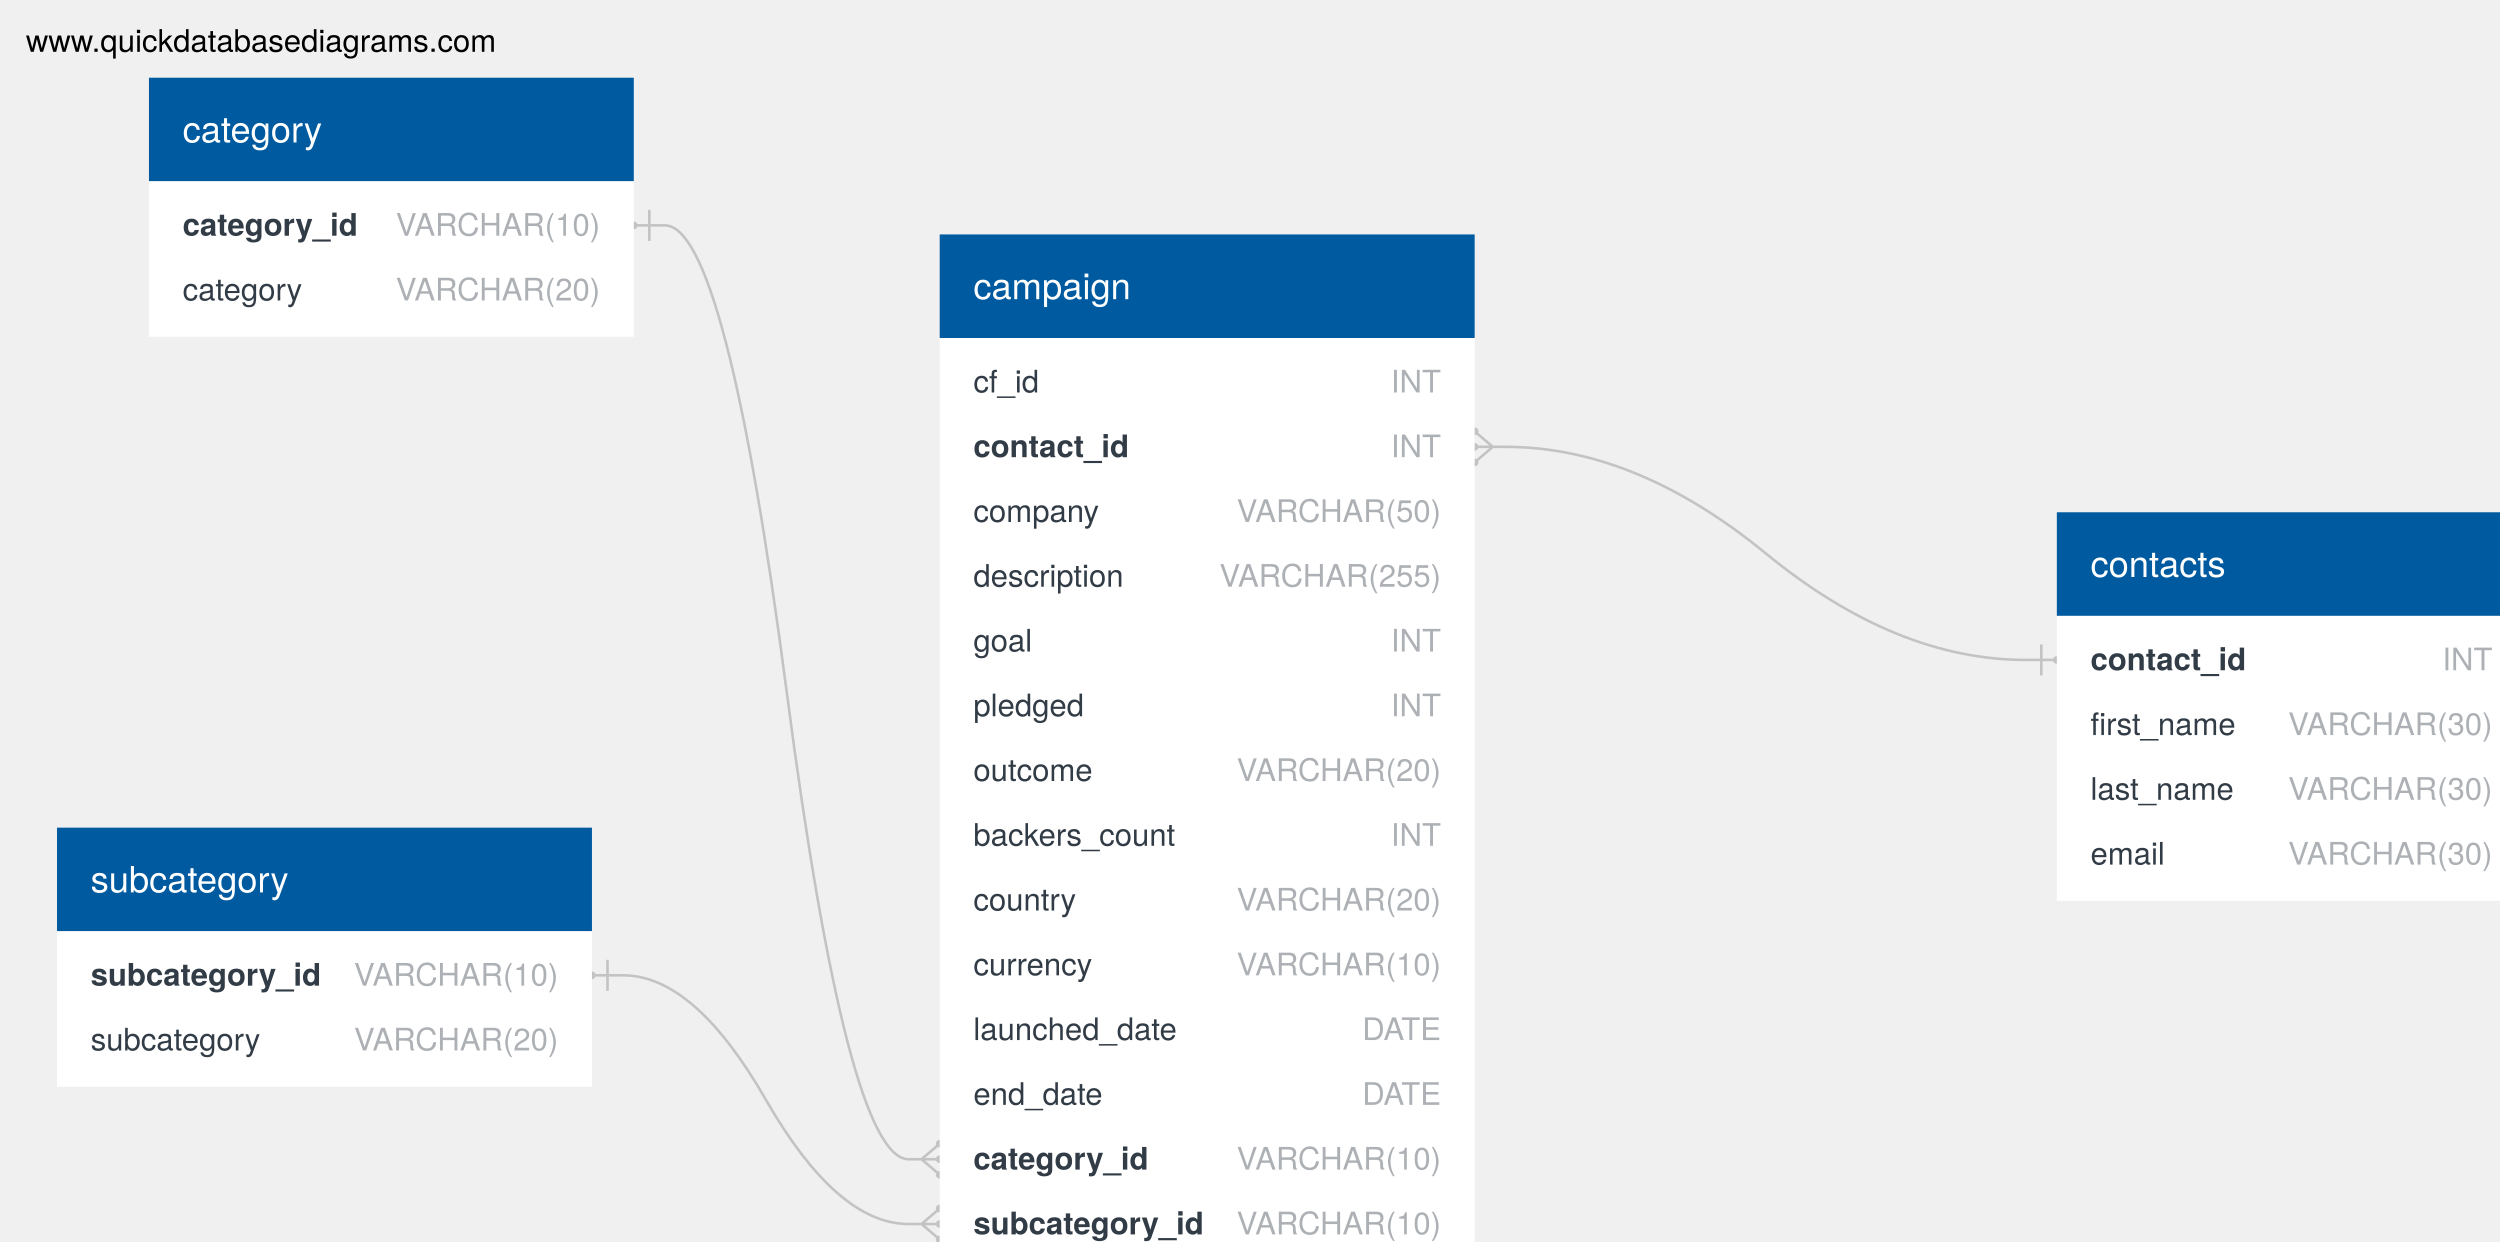
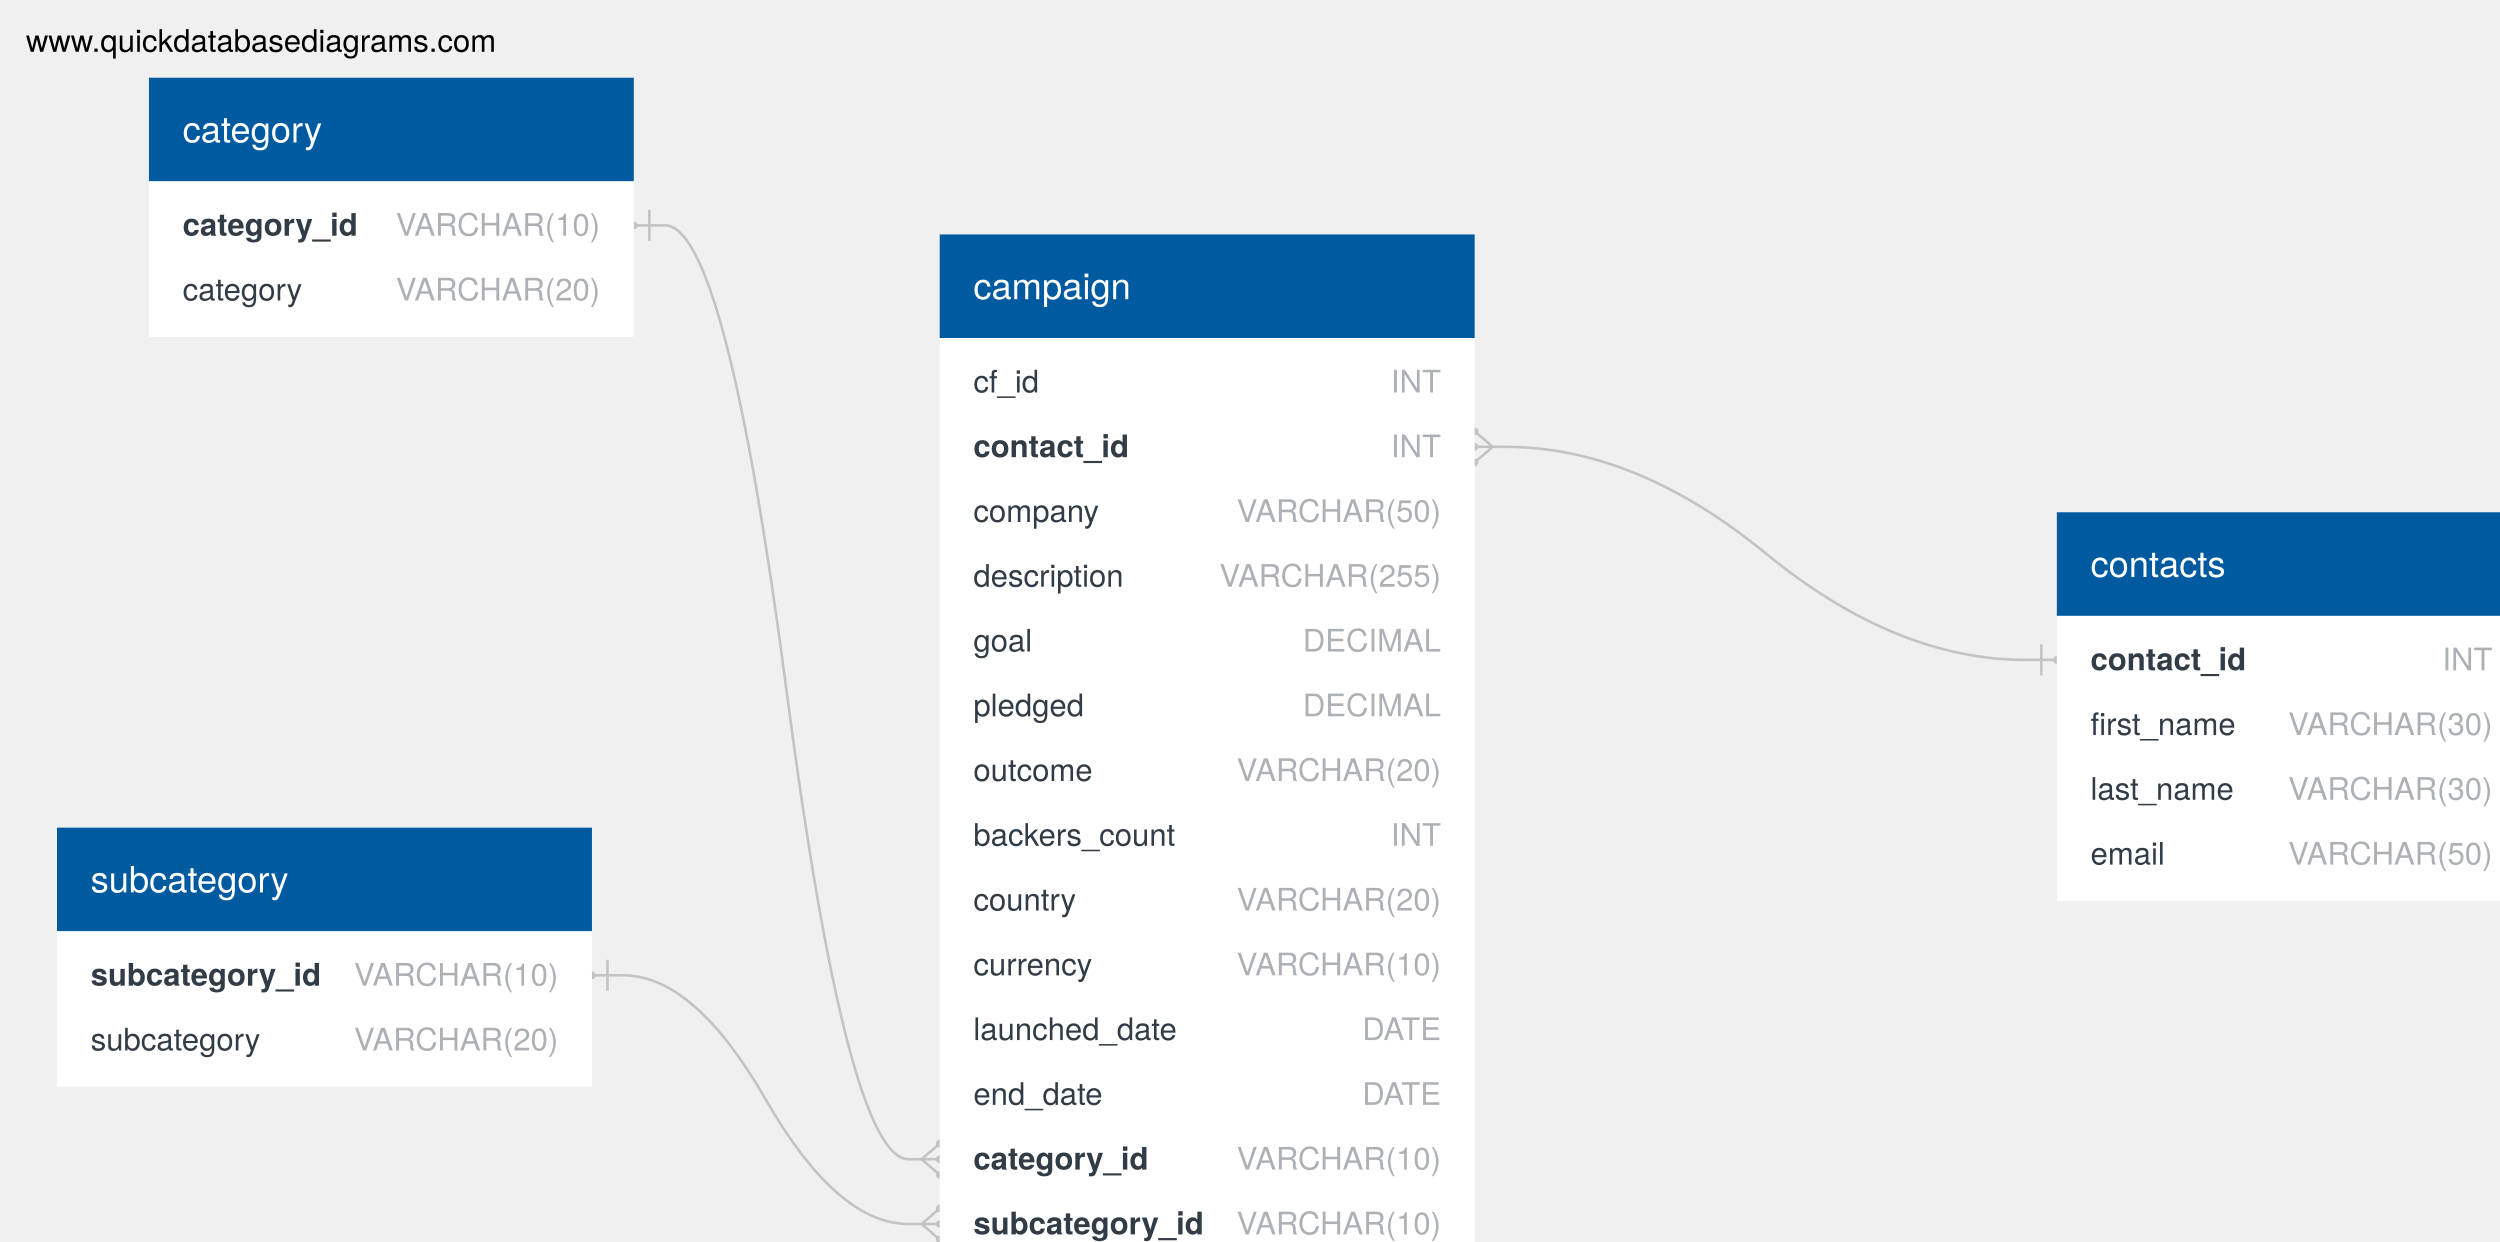
<svg xmlns="http://www.w3.org/2000/svg" class="diagram-root" style="background: #f5f6f6">
  <style>.diagram-root { font-family: "Helvetica Neue", sans-serif; font-size: 12px; } .t { overflow: visible; } .t-bg { y: 40; fill: #fff;   } .th { fill: #005aa0;   } .tht { fill: #fff; font-size: 14px;  } .tf { fill: #323c46; overflow: visible; } .tf.pk { fill: #005aa0; font-weight: bold; } .tf.fk { font-weight: bold; } .ty { fill: #adb1b5; font-weight: normal; text-anchor: end; } .r { fill: transparent; stroke: #c3c3c3; stroke-width: 1; } .l { stroke: 1; } .i { fill: #c2c7ce; stroke: #c2c7ce; } .i.ix { fill: #afb3b6; stroke: #000; } .fa { fill: transparent; overflow: visible; } .fa .bg.hover { fill: #f7f7f7; } .c { cy: 12; r: 4; stroke: #d2d2dc; fill: #d2d2dc; } .hr { fill: transparent; stroke: #323c46; stroke-opacity: 0.035; stroke-width: 13; } .dc { stroke: #fa5a3c; fill: #fa5a3c; } .x { stroke: white; stroke-width: 1; } .hl .th { fill: #1b9bff; } .hl .tht {  } .fhl .bg { fill: #e7f4ff; } .fhls .bg {  } .r.hl { stroke: #1b9bff; } .dim { opacity: 0.25; }</style>
  <g class="drawing-wrapper" transform="translate(387.5, 128.75) scale(1,1)">
    <g class="rs">
      <path d="M 181.76 43.75 m -1, 0 a 1,1 0 1,0 2,0 a 1,1 0 1,0 -2,0 M 181.76 43.75 m -0.5, 0 a 0.5,0.5 0 1,0 1,0 a 0.5,0.5 0 1,0 -1,0  M181.76 43.75 L181.76 43.75 193.76 43.75 M 181.76 49.75 m -1, 0 a 1,1 0 1,0 2,0 a 1,1 0 1,0 -2,0 M 181.76 49.75 m -0.5, 0 a 0.5,0.5 0 1,0 1,0 a 0.5,0.5 0 1,0 -1,0  M181.76 49.75 L181.76 49.75 188.76 43.75 181.76 37.75 M 181.76 37.75 m -1, 0 a 1,1 0 1,0 2,0 a 1,1 0 1,0 -2,0 M 181.76 37.75 m -0.5, 0 a 0.5,0.5 0 1,0 1,0 a 0.5,0.5 0 1,0 -1,0  M193.76 43.75 Q 243.95 43.75, 294.13 84.88 T 394.5 126 M 406.5 126 m -1, 0 a 1,1 0 1,0 2,0 a 1,1 0 1,0 -2,0 M 406.5 126 m -0.5, 0 a 0.5,0.5 0 1,0 1,0 a 0.5,0.5 0 1,0 -1,0  M406.5 126 L406.5 126 394.5 126 M400.5 132 L400.5 132 400.5 120" id="h403793656" class="r" />
      <path d="M -24.75 318.75 m -1, 0 a 1,1 0 1,0 2,0 a 1,1 0 1,0 -2,0 M -24.75 318.75 m -0.5, 0 a 0.5,0.5 0 1,0 1,0 a 0.5,0.5 0 1,0 -1,0  M-24.75 318.75 L-24.75 318.75 -36.75 318.75 M -24.75 324.75 m -1, 0 a 1,1 0 1,0 2,0 a 1,1 0 1,0 -2,0 M -24.75 324.75 m -0.5, 0 a 0.5,0.5 0 1,0 1,0 a 0.5,0.5 0 1,0 -1,0  M-24.75 324.75 L-24.75 324.75 -31.75 318.75 -24.75 312.75 M -24.75 312.75 m -1, 0 a 1,1 0 1,0 2,0 a 1,1 0 1,0 -2,0 M -24.75 312.75 m -0.5, 0 a 0.5,0.5 0 1,0 1,0 a 0.5,0.5 0 1,0 -1,0  M-36.75 318.75 Q -60.27 318.75, -83.79 138.5 T -130.84 -41.75 M -142.84 -41.75 m -1, 0 a 1,1 0 1,0 2,0 a 1,1 0 1,0 -2,0 M -142.84 -41.75 m -0.5, 0 a 0.5,0.5 0 1,0 1,0 a 0.5,0.5 0 1,0 -1,0  M-142.84 -41.75 L-142.84 -41.75 -130.84 -41.75 M-136.84 -35.75 L-136.84 -35.75 -136.84 -47.75" id="h304082562" class="r" />
      <path d="M -24.75 343.75 m -1, 0 a 1,1 0 1,0 2,0 a 1,1 0 1,0 -2,0 M -24.75 343.75 m -0.5, 0 a 0.5,0.5 0 1,0 1,0 a 0.5,0.5 0 1,0 -1,0  M-24.75 343.75 L-24.75 343.75 -36.75 343.75 M -24.75 349.75 m -1, 0 a 1,1 0 1,0 2,0 a 1,1 0 1,0 -2,0 M -24.75 349.75 m -0.5, 0 a 0.5,0.5 0 1,0 1,0 a 0.5,0.5 0 1,0 -1,0  M-24.75 349.75 L-24.75 349.75 -31.75 343.75 -24.75 337.75 M -24.75 337.75 m -1, 0 a 1,1 0 1,0 2,0 a 1,1 0 1,0 -2,0 M -24.75 337.75 m -0.5, 0 a 0.5,0.5 0 1,0 1,0 a 0.5,0.5 0 1,0 -1,0  M-36.75 343.75 Q -64.31 343.75, -91.87 295.75 T -146.99 247.75 M -158.99 247.75 m -1, 0 a 1,1 0 1,0 2,0 a 1,1 0 1,0 -2,0 M -158.99 247.75 m -0.5, 0 a 0.5,0.5 0 1,0 1,0 a 0.5,0.5 0 1,0 -1,0  M-158.99 247.75 L-158.99 247.75 -146.99 247.75 M-152.99 253.75 L-152.99 253.75 -152.99 241.75" id="h1054157934" class="r" />
    </g>
    <g class="hrs" />
    <g class="ts">
      <svg width="187.16" height="100" x="-330" y="-98.75" id="h2794354149" class="t">
        <rect height="40" width="187.16" class="th" />
        <text x="13" y="25" class="tht">category</text>
        <rect height="60" width="187.16" class="t-bg" />
        <text x="13" y="61" class="tf fk">category_id<tspan x="174.16" class="ty">VARCHAR(10)</tspan>
        </text>
        <text x="13" y="86" class="tf">category<tspan x="174.16" class="ty">VARCHAR(20)</tspan>
        </text>
      </svg>
      <svg width="206.51" height="100" x="-365.5" y="190.75" id="h1568904301" class="t">
        <rect height="40" width="206.51" class="th" />
        <text x="13" y="25" class="tht">subcategory</text>
        <rect height="60" width="206.51" class="t-bg" />
        <text x="13" y="61" class="tf fk">subcategory_id<tspan x="193.51" class="ty">VARCHAR(10)</tspan>
        </text>
        <text x="13" y="86" class="tf">subcategory<tspan x="193.51" class="ty">VARCHAR(20)</tspan>
        </text>
      </svg>
      <svg width="206.51" height="400" x="-24.75" y="-38.25" id="h3257514455" class="t">
        <rect height="40" width="206.51" class="th" />
        <text x="13" y="25" class="tht">campaign</text>
        <rect height="360" width="206.51" class="t-bg" />
        <text x="13" y="61" class="tf">cf_id<tspan x="193.51" class="ty">INT</tspan>
        </text>
        <text x="13" y="86" class="tf fk">contact_id<tspan x="193.51" class="ty">INT</tspan>
        </text>
        <text x="13" y="111" class="tf">company<tspan x="193.51" class="ty">VARCHAR(50)</tspan>
        </text>
        <text x="13" y="136" class="tf">description<tspan x="193.51" class="ty">VARCHAR(255)</tspan>
        </text>
-         <text x="13" y="161" class="tf">goal<tspan x="193.51" class="ty">INT</tspan>
+         <text x="13" y="161" class="tf">goal<tspan x="193.51" class="ty">DECIMAL</tspan>
        </text>
-         <text x="13" y="186" class="tf">pledged<tspan x="193.51" class="ty">INT</tspan>
+         <text x="13" y="186" class="tf">pledged<tspan x="193.51" class="ty">DECIMAL</tspan>
        </text>
        <text x="13" y="211" class="tf">outcome<tspan x="193.51" class="ty">VARCHAR(20)</tspan>
        </text>
        <text x="13" y="236" class="tf">backers_count<tspan x="193.51" class="ty">INT</tspan>
        </text>
        <text x="13" y="261" class="tf">country<tspan x="193.51" class="ty">VARCHAR(20)</tspan>
        </text>
        <text x="13" y="286" class="tf">currency<tspan x="193.51" class="ty">VARCHAR(10)</tspan>
        </text>
        <text x="13" y="311" class="tf">launched_date<tspan x="193.51" class="ty">DATE</tspan>
        </text>
        <text x="13" y="336" class="tf">end_date<tspan x="193.51" class="ty">DATE</tspan>
        </text>
        <text x="13" y="361" class="tf fk">category_id<tspan x="193.51" class="ty">VARCHAR(10)</tspan>
        </text>
        <text x="13" y="386" class="tf fk">subcategory_id<tspan x="193.51" class="ty">VARCHAR(10)</tspan>
        </text>
      </svg>
      <svg width="181.15" height="150" x="406.5" y="69" id="h4144639668" class="t">
        <rect height="40" width="181.15" class="th" />
        <text x="13" y="25" class="tht">contacts</text>
        <rect height="110" width="181.15" class="t-bg" />
        <text x="13" y="61" class="tf fk">contact_id<tspan x="168.15" class="ty">INT</tspan>
        </text>
        <text x="13" y="86" class="tf">first_name<tspan x="168.15" class="ty">VARCHAR(30)</tspan>
        </text>
        <text x="13" y="111" class="tf">last_name<tspan x="168.15" class="ty">VARCHAR(30)</tspan>
        </text>
-         <text x="13" y="136" class="tf">email<tspan x="168.15" class="ty">VARCHAR(30)</tspan>
+         <text x="13" y="136" class="tf">email<tspan x="168.15" class="ty">VARCHAR(50)</tspan>
        </text>
      </svg>
    </g>
  </g>
  <text class="qdbd-link" x="10" y="20">www.quickdatabasediagrams.com</text>
</svg>
